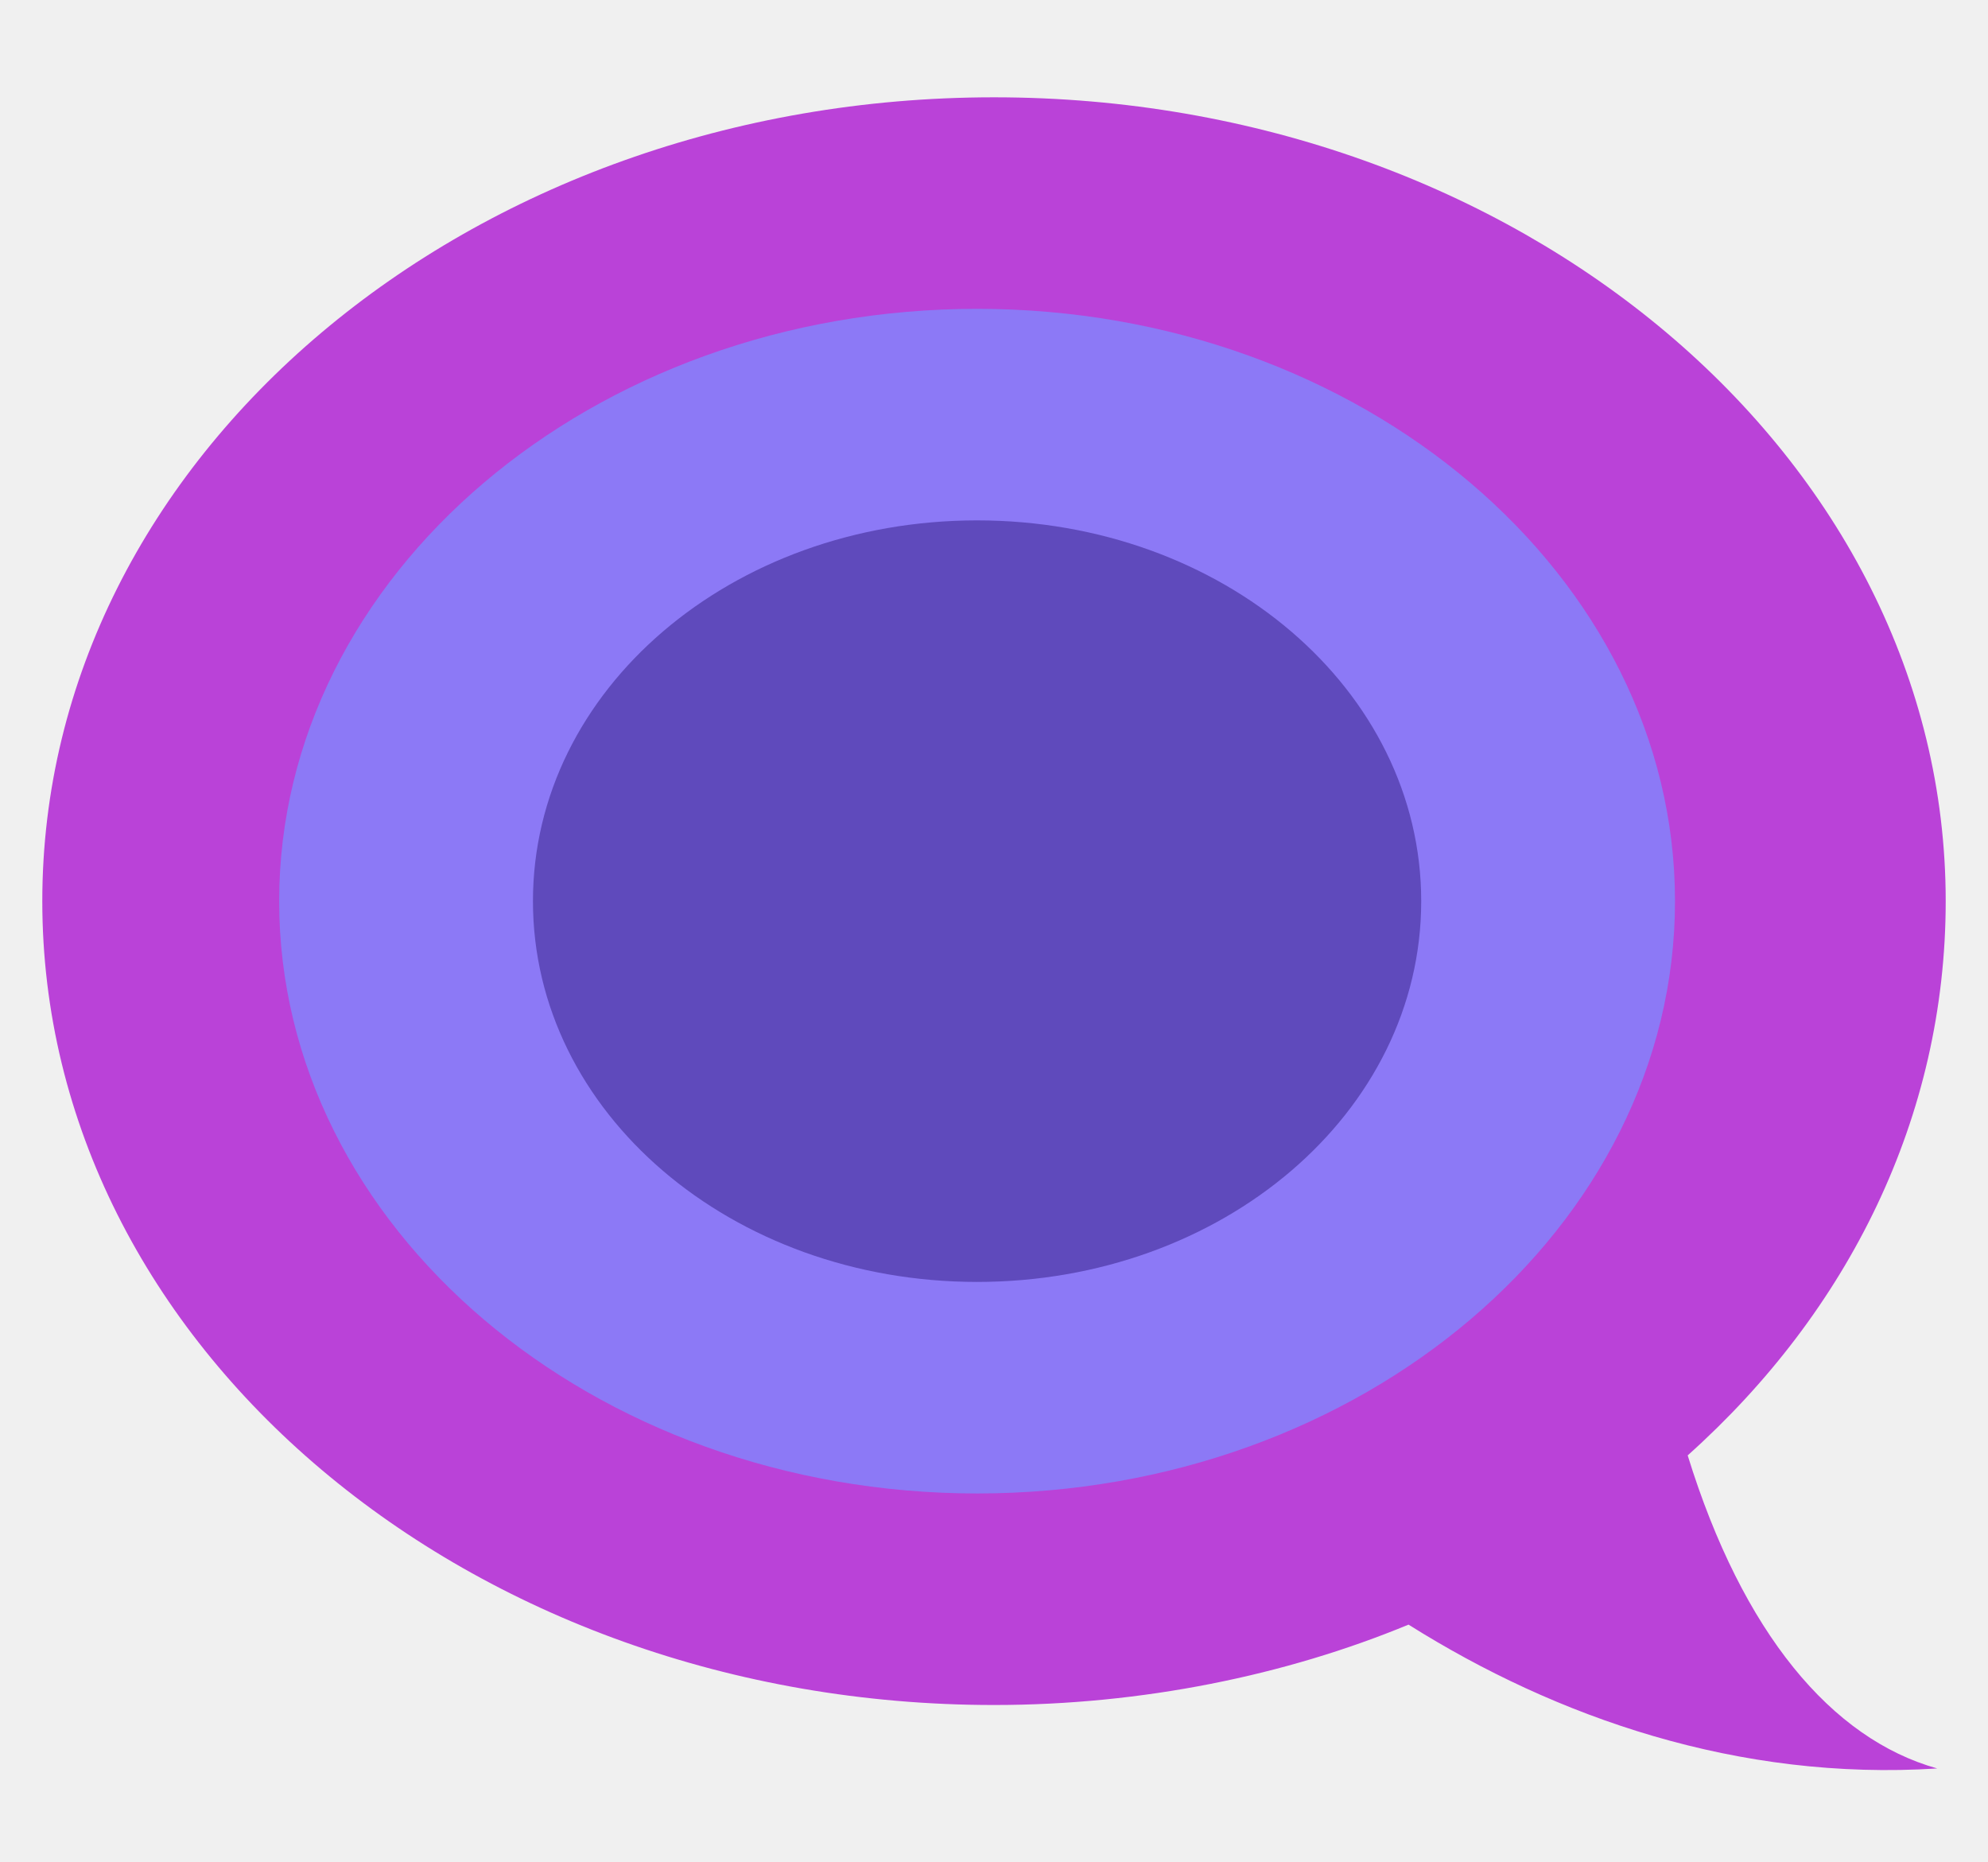
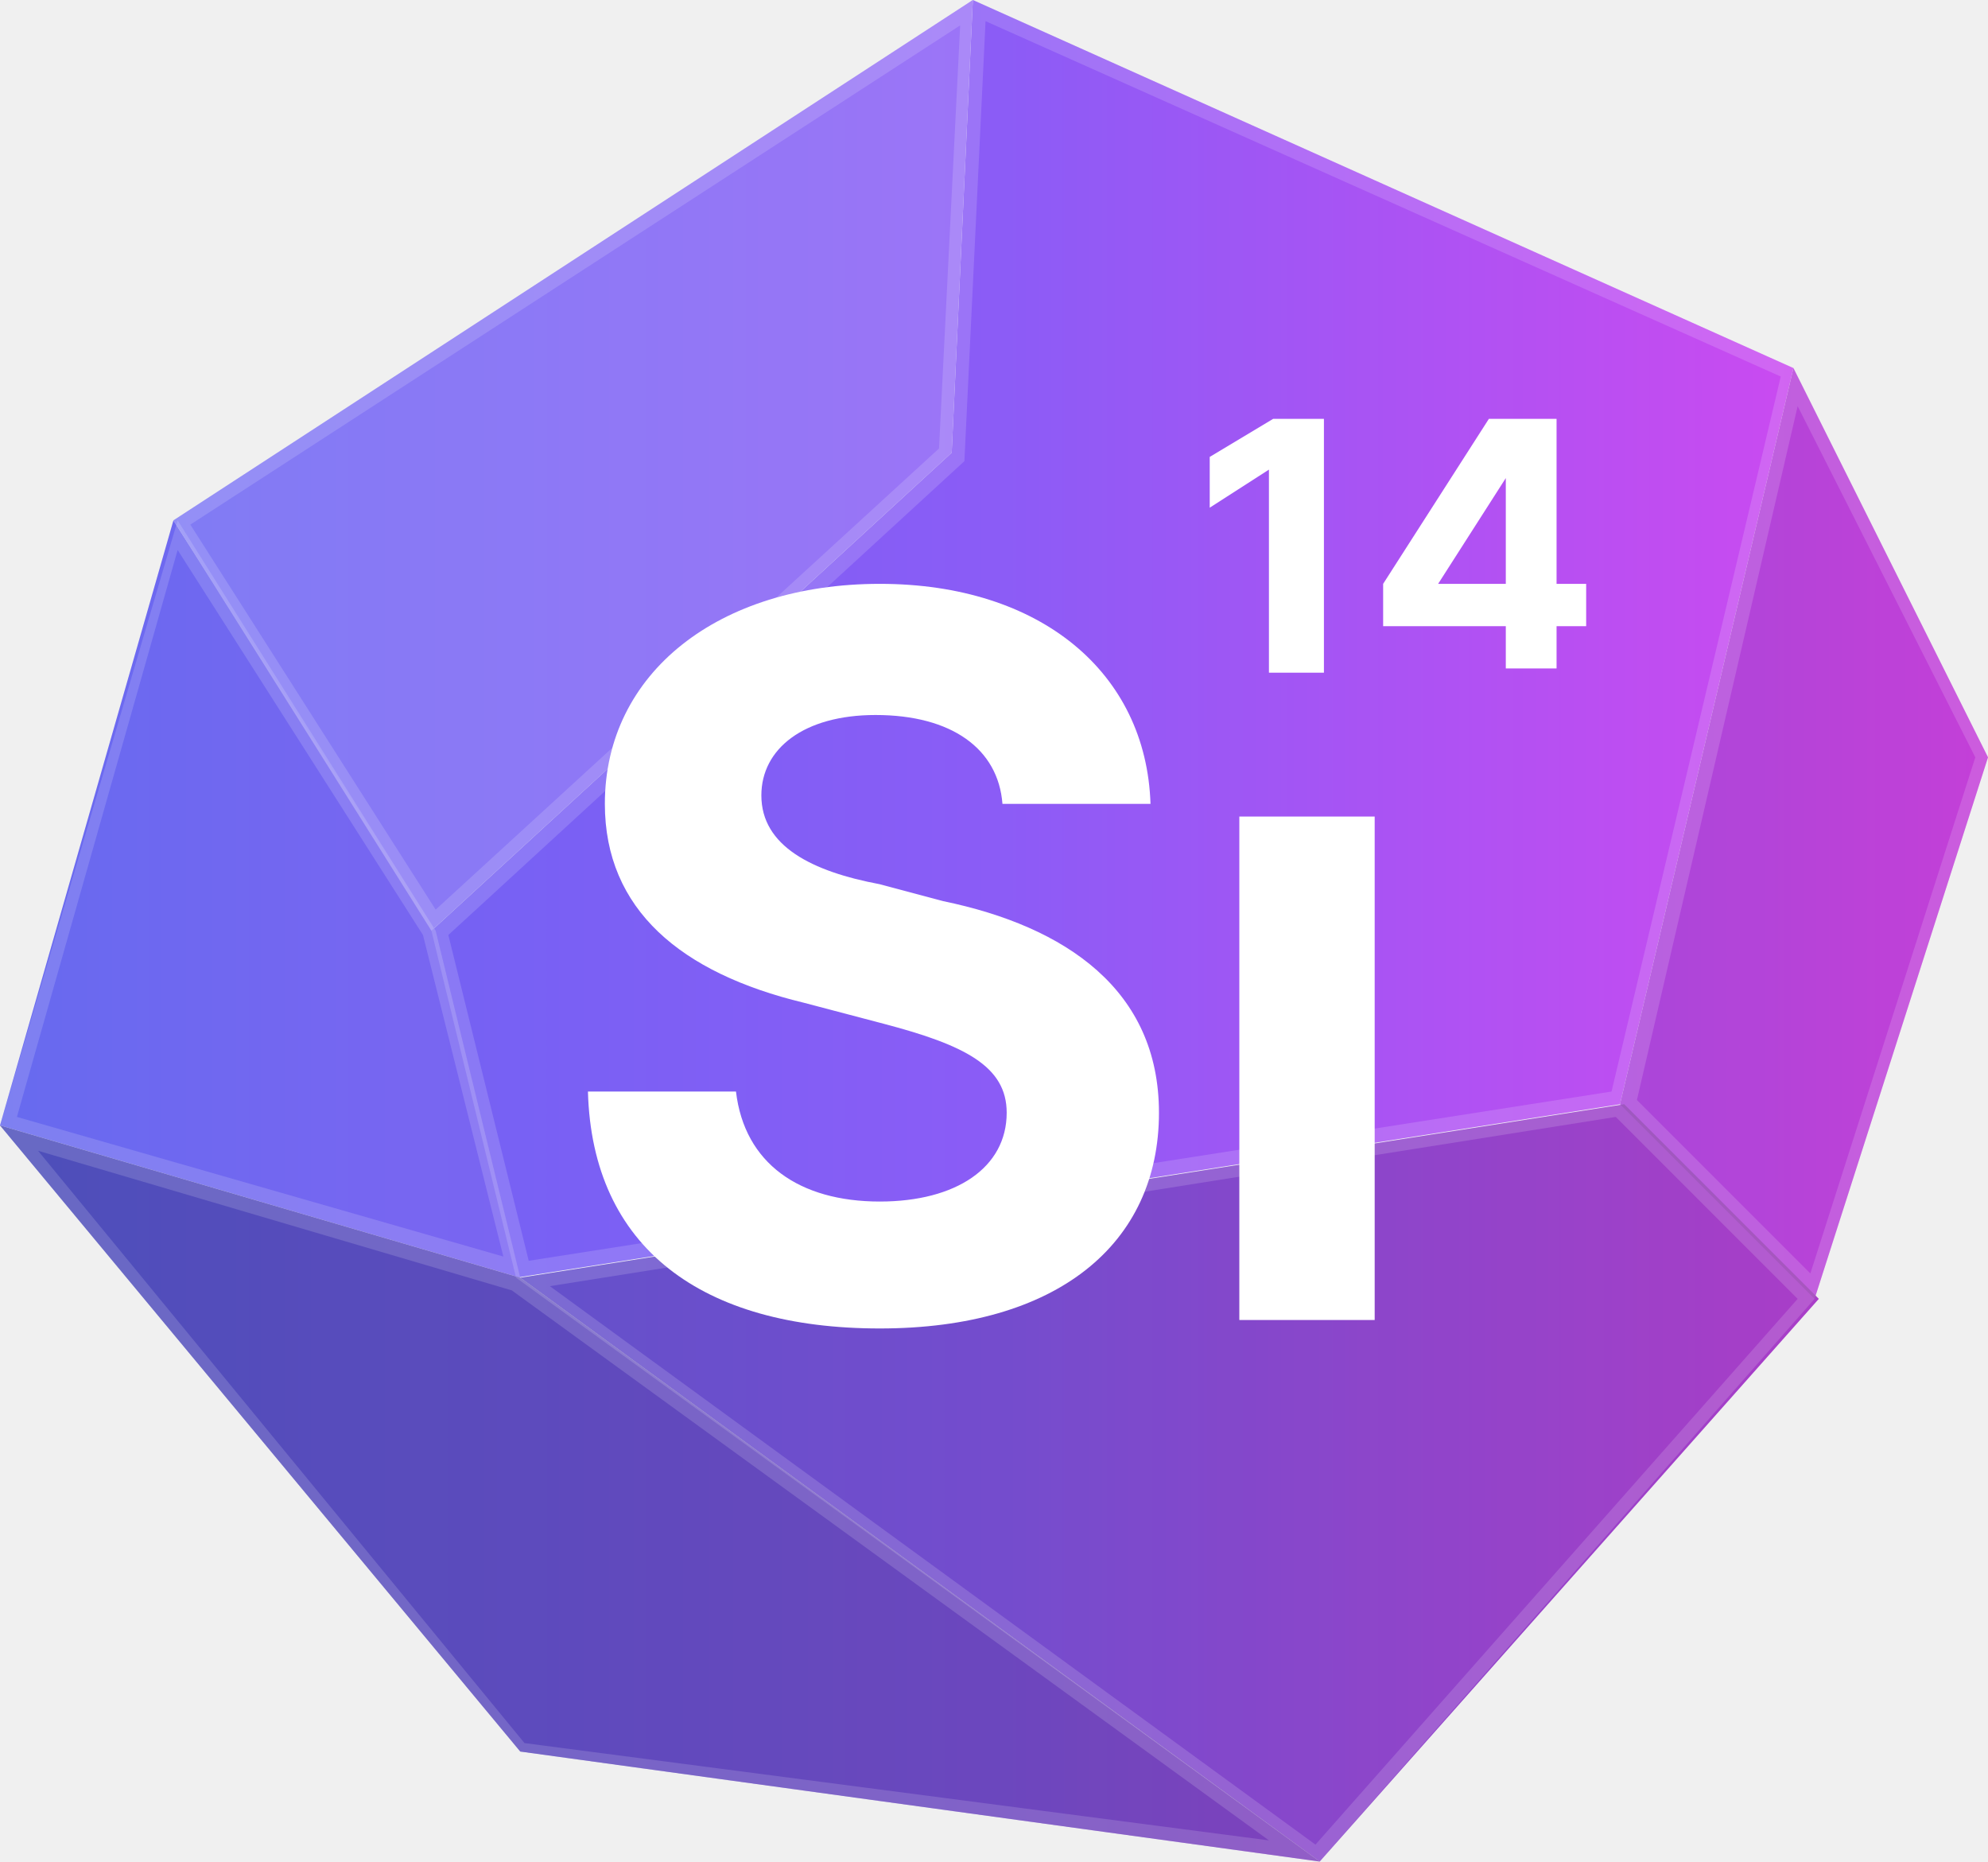
- <svg xmlns="http://www.w3.org/2000/svg" version="1.1" id="logo-28" x="0px" y="0px" viewBox="0 0 47 44" style="enable-background:new 0 0 47 44;" xml:space="preserve">
+ <svg xmlns="http://www.w3.org/2000/svg" version="1.1" id="Layer_1" x="0px" y="0px" viewBox="0 0 47 44" style="enable-background:new 0 0 47 44;" xml:space="preserve">
  <style type="text/css">
- 	.st0{fill:#BA42D8;}
- 	.st1{fill:#8C79F6;}
- 	.st2{fill:#5F4ABC;}
+ 	.st0{fill:url(#SVGID_1_);}
+ 	.st1{fill:url(#SVGID_2_);}
+ 	.st2{fill:url(#SVGID_3_);}
+ 	.st3{fill:url(#SVGID_4_);}
+ 	.st4{fill:url(#SVGID_5_);}
+ 	.st5{fill:url(#SVGID_6_);}
+ 	.st6{fill-opacity:0.17;}
+ 	.st7{fill-opacity:0.1;}
+ 	.st8{fill-opacity:0.23;}
+ 	.st9{fill:#C0C0C0;fill-opacity:5.000000e-02;}
+ 	.st10{fill:#FFFFFF;fill-opacity:0.15;}
+ 	.st11{fill-rule:evenodd;clip-rule:evenodd;fill:#FFFFFF;fill-opacity:0.15;}
+ 	.st12{fill:#FFFFFF;}
</style>
-   <path class="st0" d="M39.9,34.4c3.8-3.4,6.1-8,6.1-13.1c0-10.5-10.1-19-22.5-19S1,10.8,1,21.3s10.1,19,22.5,19  c3.5,0,6.9-0.7,9.8-1.9c3.5,2.2,7.8,3.7,12.5,3.4C43.3,41.1,41.2,38.6,39.9,34.4z" />
-   <path class="st1" d="M39.6,21.3c0,7.7-7.4,14-16.5,14S6.6,29,6.6,21.3s7.4-14,16.5-14S39.6,13.6,39.6,21.3z" />
-   <path class="st2" d="M33.6,21.3c0,5-4.7,9-10.5,9s-10.5-4-10.5-9s4.7-9,10.5-9S33.6,16.3,33.6,21.3z" />
+   <linearGradient id="SVGID_1_" gradientUnits="userSpaceOnUse" x1="0" y1="765" x2="47" y2="765" gradientTransform="matrix(1 0 0 1 0 -754)">
+     <stop offset="0" style="stop-color:#6366F1" />
+     <stop offset="0.5" style="stop-color:#8B5CF6" />
+     <stop offset="1" style="stop-color:#D946EF" />
+   </linearGradient>
+   <path class="st0" d="M10.2,22l-6.1-9.7L23,0l-0.5,10.7L10.2,22z" />
+   <linearGradient id="SVGID_2_" gradientUnits="userSpaceOnUse" x1="0" y1="769.1" x2="47" y2="769.1" gradientTransform="matrix(1 0 0 1 0 -754)">
+     <stop offset="0" style="stop-color:#6366F1" />
+     <stop offset="0.5" style="stop-color:#8B5CF6" />
+     <stop offset="1" style="stop-color:#D946EF" />
+   </linearGradient>
+   <path class="st1" d="M22.5,10.7L23,0l19.4,8.7l-4.1,17.4l-26.1,4.1l-2-8.2L22.5,10.7z" />
+   <linearGradient id="SVGID_3_" gradientUnits="userSpaceOnUse" x1="0" y1="789.05" x2="47" y2="789.05" gradientTransform="matrix(1 0 0 1 0 -754)">
+     <stop offset="0" style="stop-color:#6366F1" />
+     <stop offset="0.5" style="stop-color:#8B5CF6" />
+     <stop offset="1" style="stop-color:#D946EF" />
+   </linearGradient>
+   <path class="st2" d="M31.2,44L12.3,30.2l26.1-4.1l4.6,4.6L31.2,44z" />
+   <linearGradient id="SVGID_4_" gradientUnits="userSpaceOnUse" x1="0" y1="773.7" x2="47" y2="773.7" gradientTransform="matrix(1 0 0 1 0 -754)">
+     <stop offset="0" style="stop-color:#6366F1" />
+     <stop offset="0.5" style="stop-color:#8B5CF6" />
+     <stop offset="1" style="stop-color:#D946EF" />
+   </linearGradient>
+   <path class="st3" d="M38.3,26.1l4.6,4.6L47,17.9l-4.6-9.2L38.3,26.1z" />
+   <linearGradient id="SVGID_5_" gradientUnits="userSpaceOnUse" x1="0" y1="789.3" x2="47" y2="789.3" gradientTransform="matrix(1 0 0 1 0 -754)">
+     <stop offset="0" style="stop-color:#6366F1" />
+     <stop offset="0.5" style="stop-color:#8B5CF6" />
+     <stop offset="1" style="stop-color:#D946EF" />
+   </linearGradient>
+   <path class="st4" d="M12.3,30.2L31.2,44l-18.9-2.6L0,26.6L12.3,30.2z" />
+   <linearGradient id="SVGID_6_" gradientUnits="userSpaceOnUse" x1="0" y1="775.25" x2="47" y2="775.25" gradientTransform="matrix(1 0 0 1 0 -754)">
+     <stop offset="0" style="stop-color:#6366F1" />
+     <stop offset="0.5" style="stop-color:#8B5CF6" />
+     <stop offset="1" style="stop-color:#D946EF" />
+   </linearGradient>
+   <path class="st5" d="M4.1,12.3L0,26.6l12.3,3.6l-2-8.2L4.1,12.3z" />
+   <path class="st6" d="M31.2,44L12.3,30.2l26.1-4.1l4.6,4.6L31.2,44z" />
+   <path class="st7" d="M38.3,26.1l4.6,4.6L47,17.9l-4.6-9.2L38.3,26.1z" />
+   <path class="st8" d="M12.3,30.2L31.2,44l-18.9-2.6L0,26.6L12.3,30.2z" />
+   <path class="st9" d="M4.1,12.3L0,26.6l12.3,3.6l-2-8.2L4.1,12.3z" />
+   <path class="st10" d="M10.2,22l-6.1-9.7L23,0l-0.5,10.7L10.2,22z" />
+   <path class="st11" d="M10.2,22l12.3-11.3L23,0L4.1,12.3L10.2,22z M10.3,21.5l11.9-10.9l0.5-10L4.5,12.4L10.3,21.5z" />
+   <path class="st11" d="M22.8,10.9L10.6,22.1l1.9,7.7l25.6-4l4-16.9L23.3,0.5L22.8,10.9z M22.5,10.7L10.2,22l2,8.2l26.1-4.1l4.1-17.4  L23,0L22.5,10.7z" />
+   <path class="st11" d="M31.1,43.6l11.4-12.9l-4.3-4.3l-25.2,4L31.1,43.6z M31.2,44l11.7-13.3l-4.6-4.6l-26.1,4.1L31.2,44z" />
+   <path class="st11" d="M42.9,30.7L47,17.9l-4.6-9.2l-4.1,17.4L42.9,30.7z M38.7,26l4.1,4.1l3.9-12.2l-4.2-8.3L38.7,26z" />
+   <path class="st11" d="M12.1,30.5L0.9,27.2l11.5,14L30,43.5L12.1,30.5z M12.3,30.2L0,26.6l12.3,14.8L31.2,44L12.3,30.2z" />
+   <path class="st11" d="M0.4,26.4l11.5,3.3L10,22.1L4.2,13L0.4,26.4z M0,26.6l12.3,3.6l-2-8.2l-6.1-9.7L0,26.6z" />
+   <path class="st12" d="M23.7,19h3.5c-0.1-3.1-2.6-5.2-6.4-5.2s-6.5,2.1-6.5,5.2c0,2.5,1.8,4,4.7,4.7l1.9,0.5c1.9,0.5,2.9,1,2.9,2.1  c0,1.3-1.2,2.1-3,2.1c-1.9,0-3.2-0.9-3.4-2.6h-3.5c0.1,3.7,2.7,5.6,6.9,5.6s6.6-2,6.6-5.1c0-2.9-2.2-4.4-5.1-5l-1.5-0.4  C19.2,20.6,18,20,18,18.8c0-1.1,1-1.9,2.7-1.9C22.5,16.9,23.6,17.7,23.7,19z" />
+   <path class="st12" d="M32.5,19.3h-3.2v11.9h3.2V19.3z" />
+   <path class="st12" d="M31.3,9.9h-1.2l-1.5,0.9V12l1.4-0.9l0,0v4.8h1.3C31.3,15.9,31.3,9.9,31.3,9.9z" />
+   <path class="st12" d="M32.7,14.8h2.9v1h1.2v-1h0.7v-1h-0.7V9.9h-1.6l-2.5,3.9C32.7,13.8,32.7,14.8,32.7,14.8z M35.6,13.8H34l0,0  l1.6-2.5l0,0V13.8z" />
</svg>
